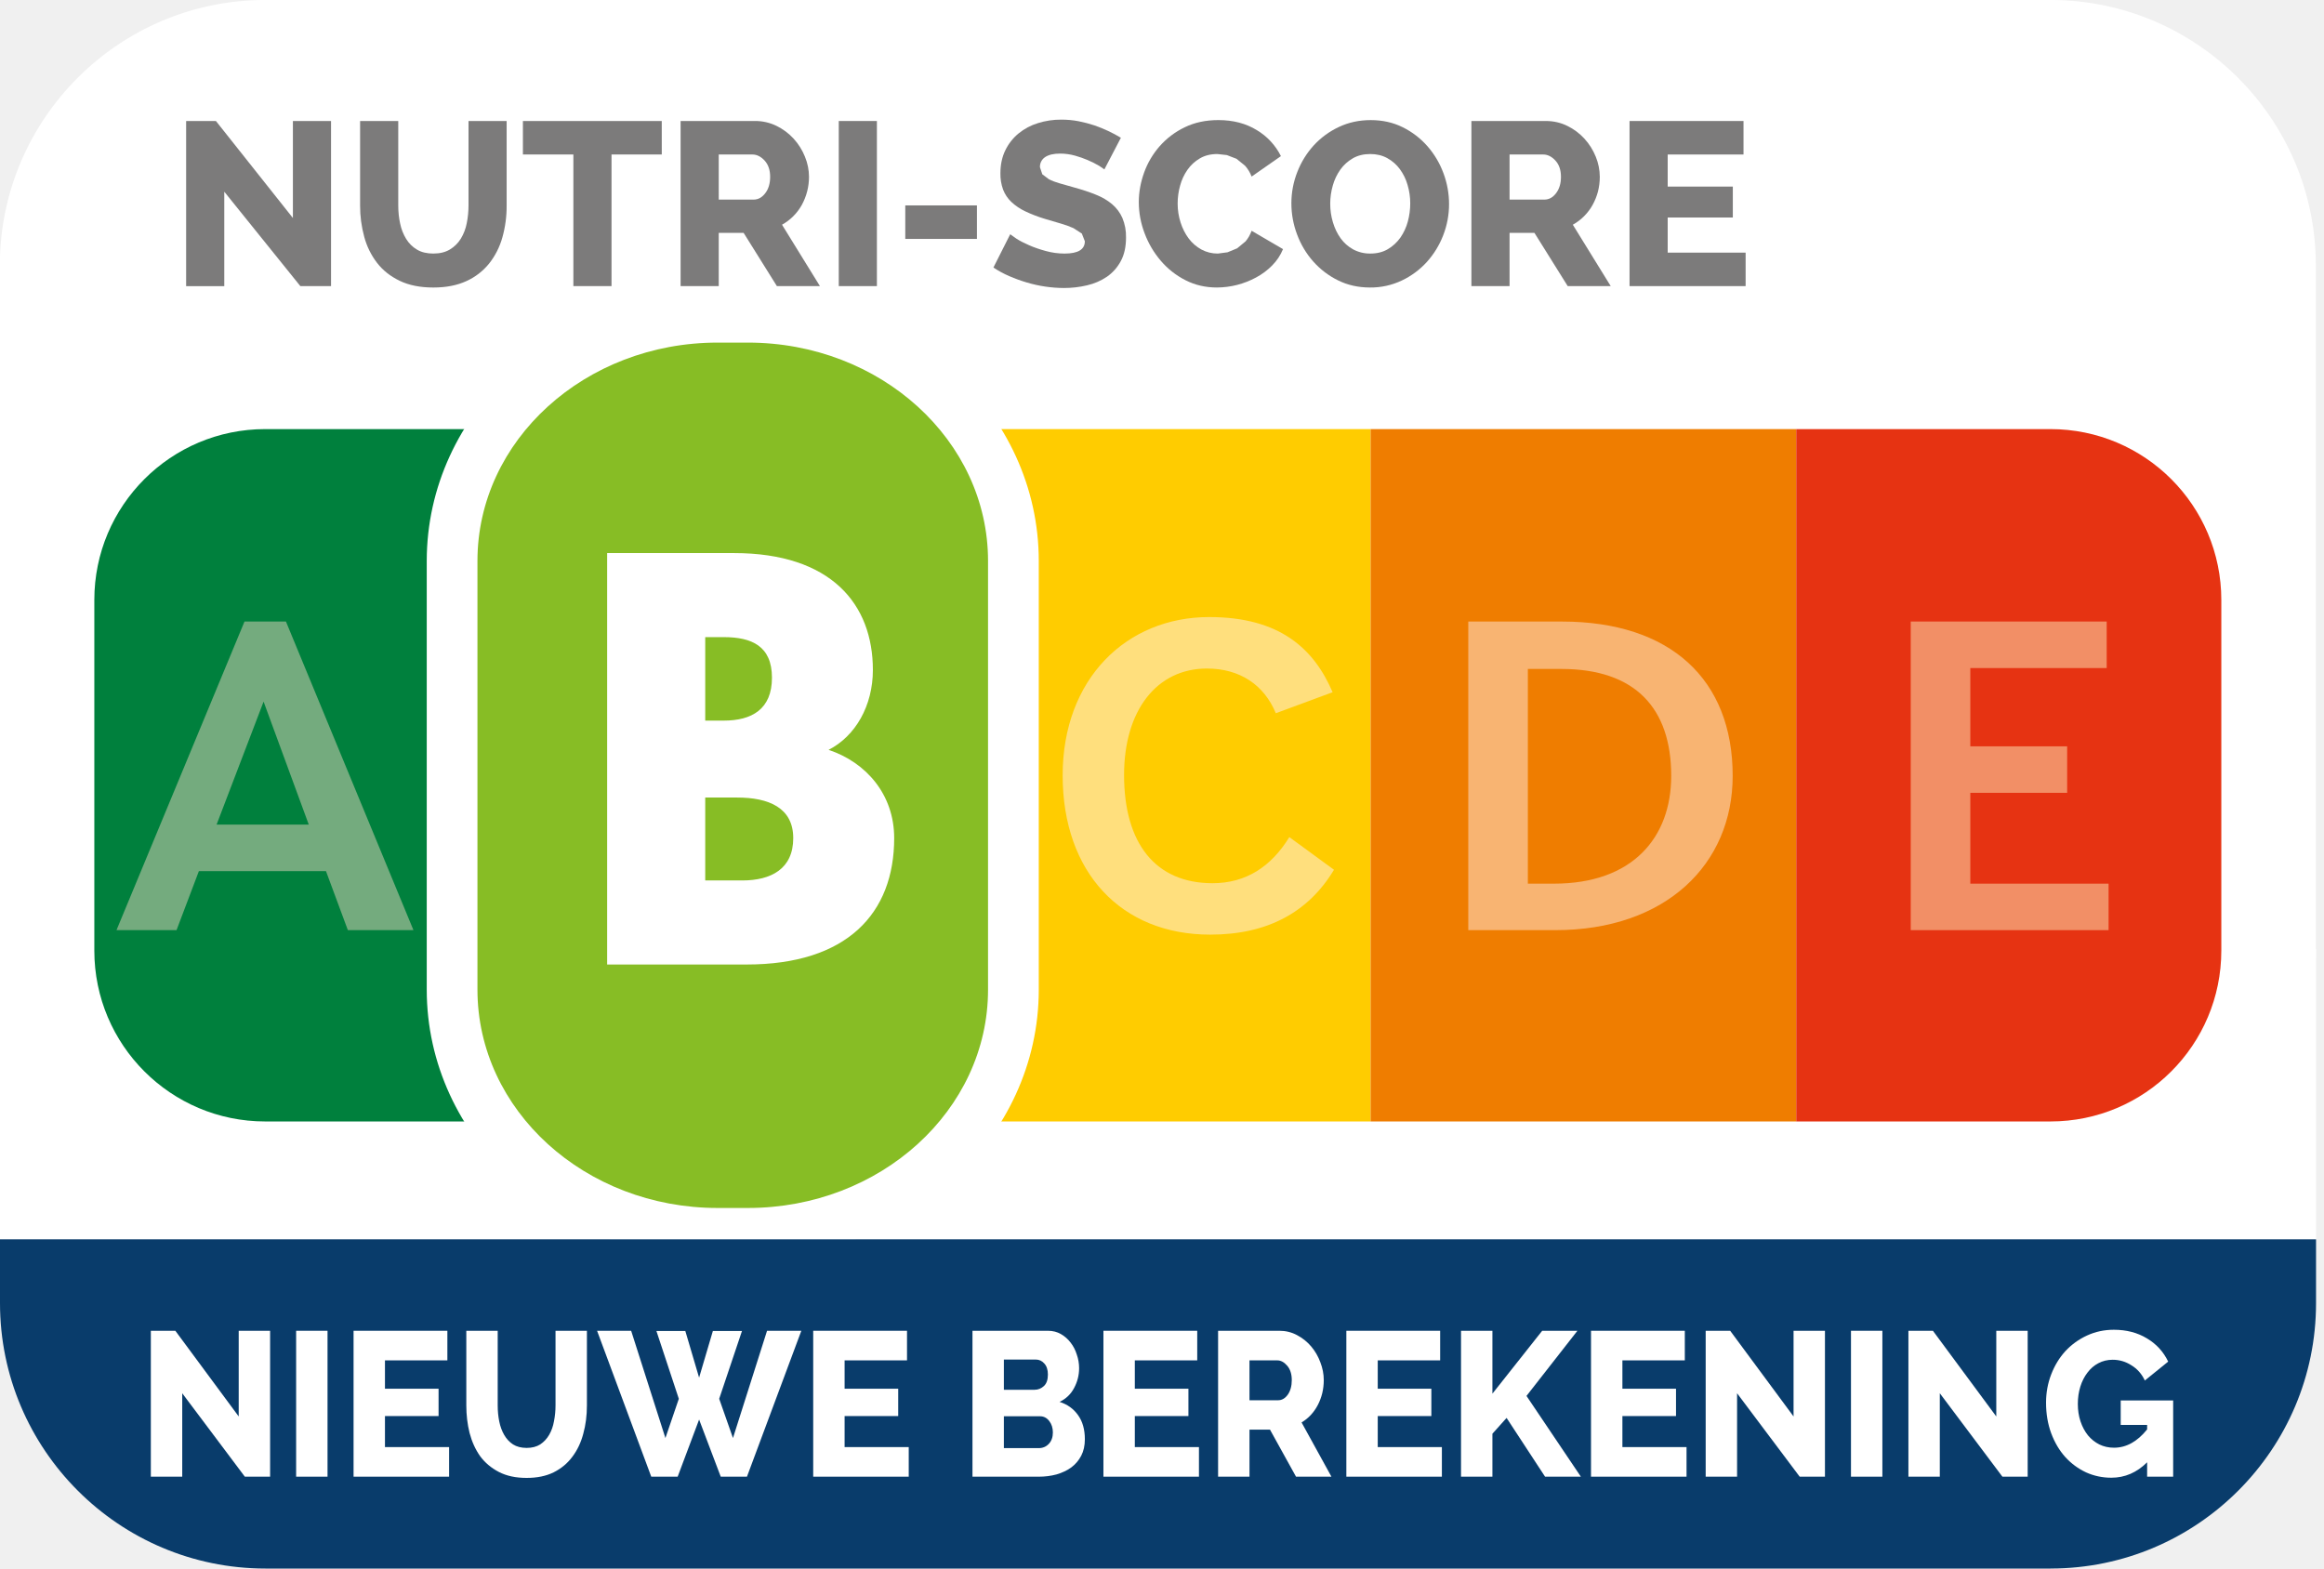
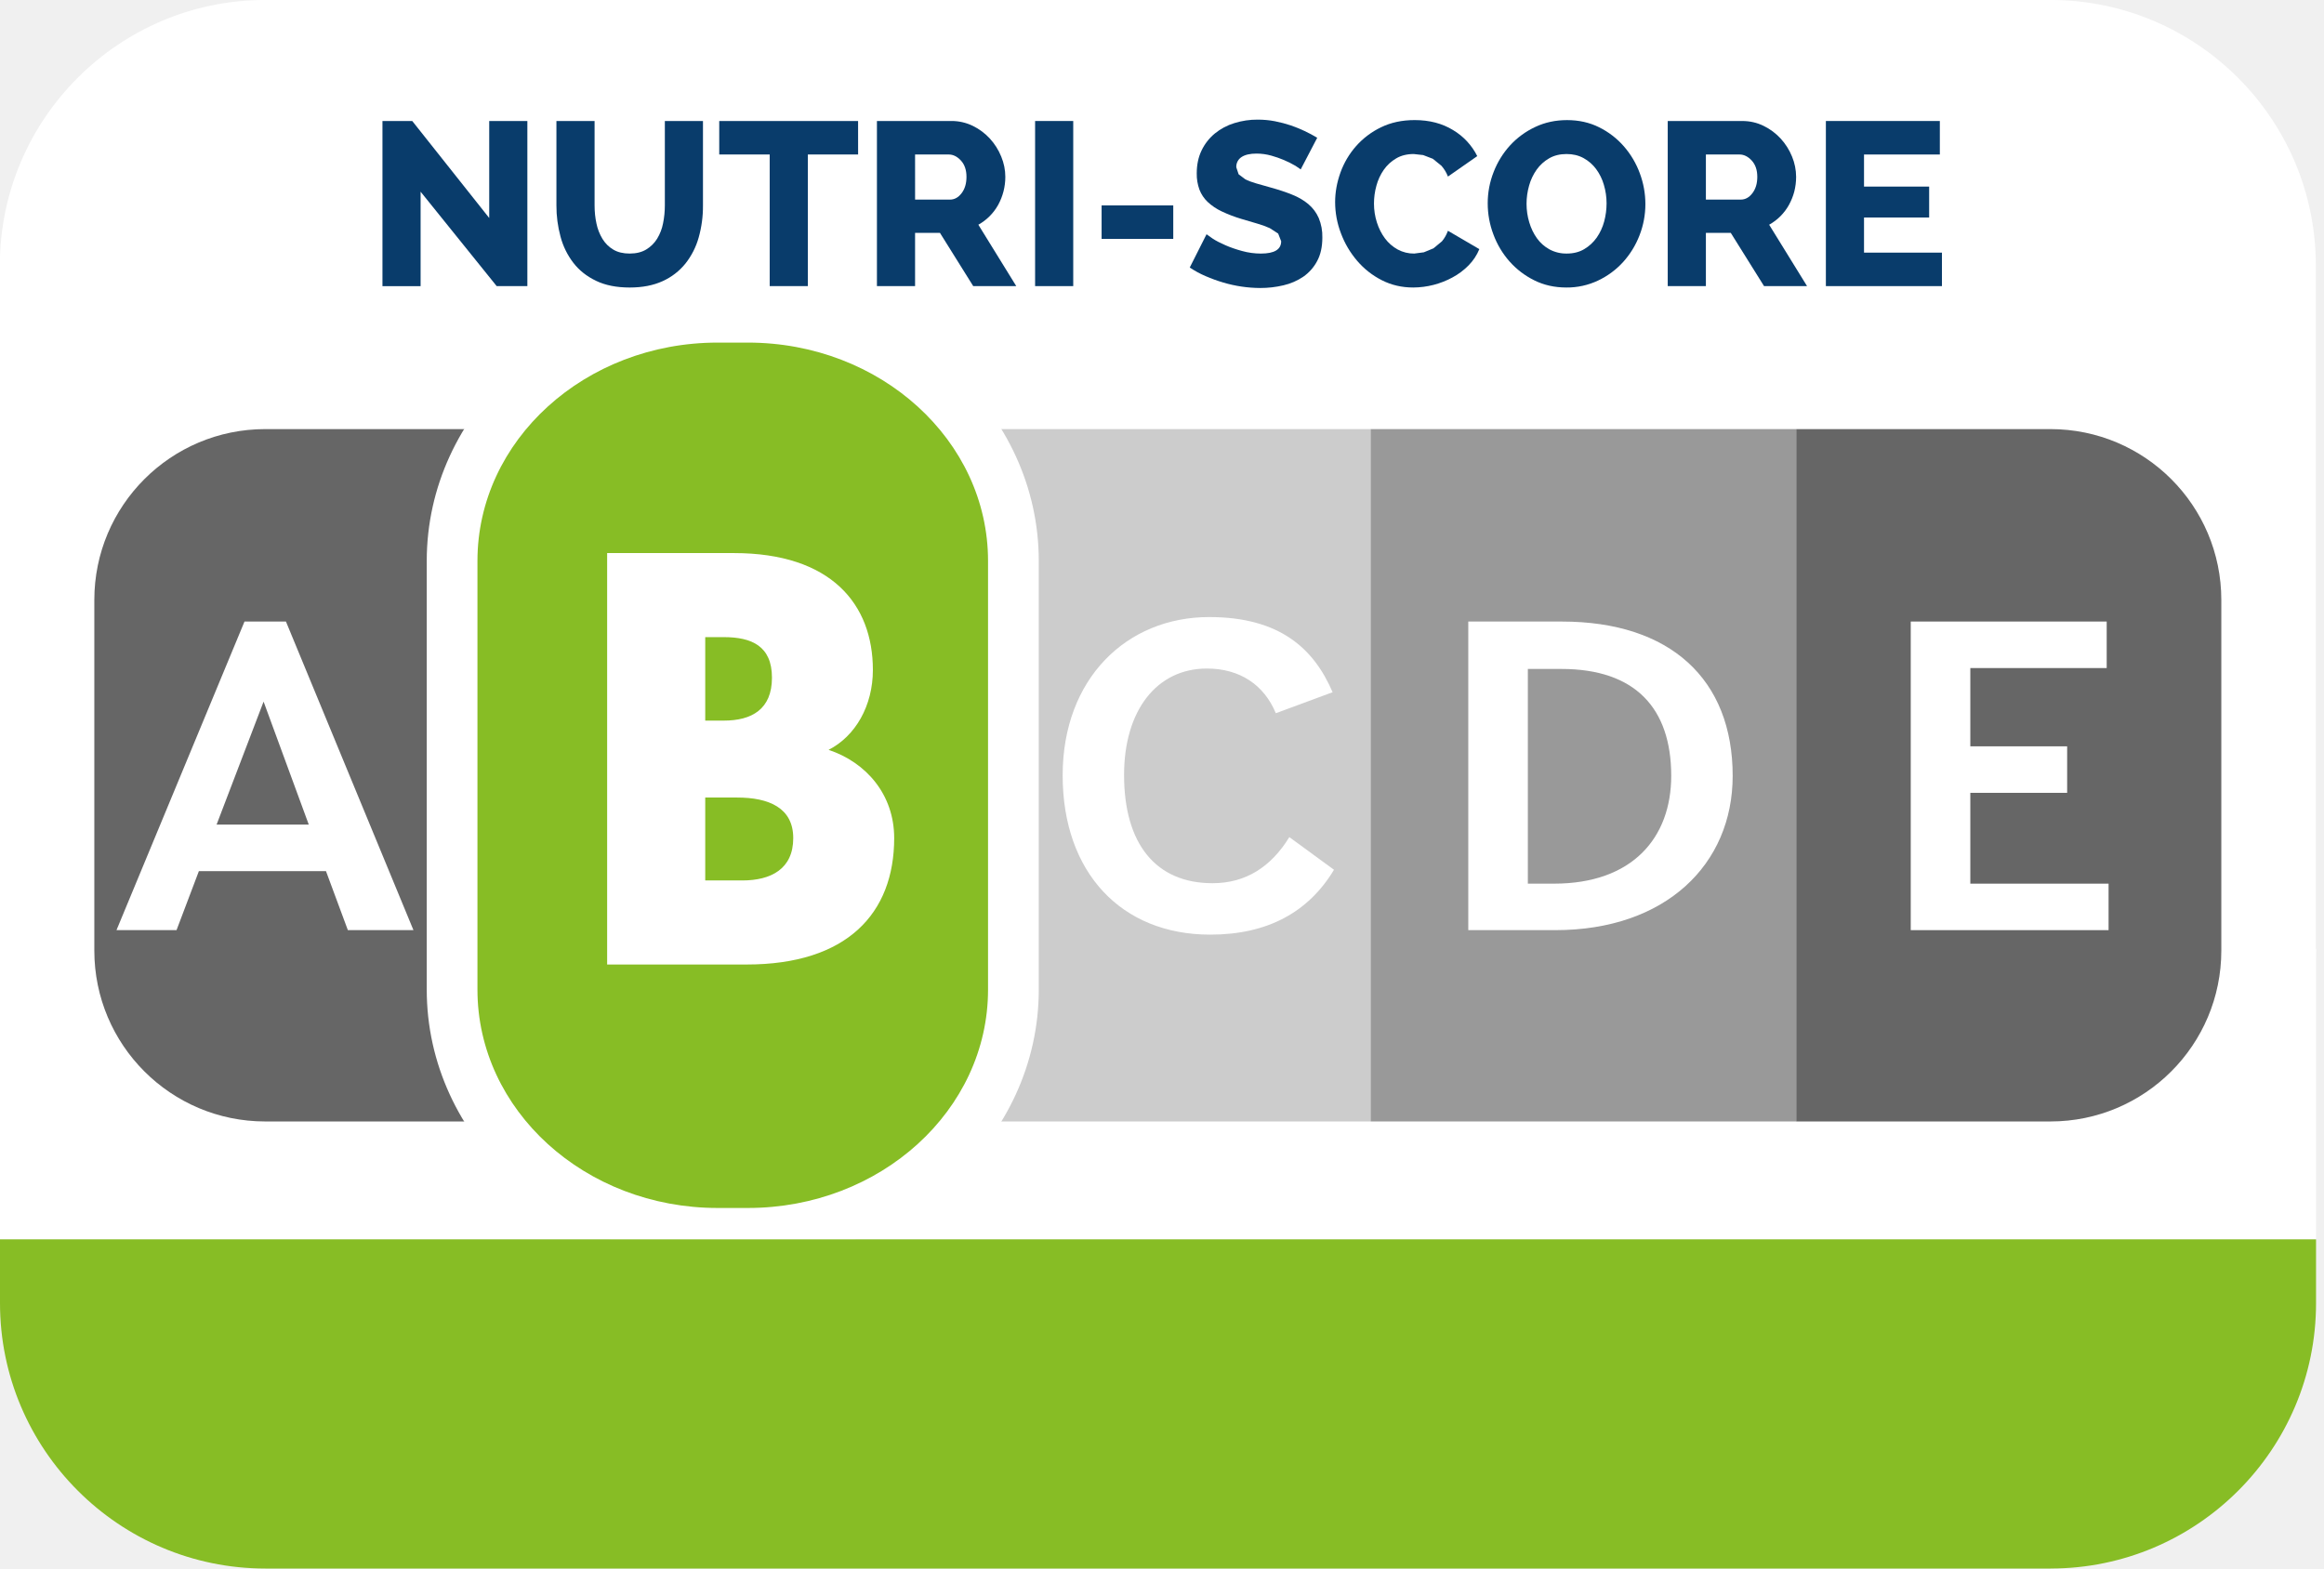
<svg xmlns="http://www.w3.org/2000/svg" id="svg2032" width="240" height="162" version="1.1" viewBox="0 0 240 162">
+   <defs id="defs1" />
  <rect style="fill:#ffffff;fill-opacity:1;stroke:none;stroke-width:2.653;stroke-linecap:round;stroke-linejoin:round;paint-order:stroke fill markers" id="rect18499" width="239.178" height="30" x="0" y="98" />
-   <g id="layer1">
-     <g id="g2493" fill-opacity="1" fill-rule="nonzero" stroke="none">
-       <path id="path364" fill="#fff" d="M211.749-.003H27.394c-15.117 0-27.41 12.3-27.41 27.413v70.766c0 15.116 12.291 27.413 27.407 27.413h30.546a31.623 31.623 0 0 0 16.176 4.409h3.118c5.958 0 11.502-1.633 16.176-4.41h118.342c15.114 0 27.407-12.296 27.407-27.412v-70.77c0-15.11-12.293-27.409-27.407-27.409" clip-path="url(#clipPath1866)" />
-       <path id="path366" fill="#fc0" d="M141.545 115.826h-43.95V44.318h43.95z" />
-       <path id="path368" fill="#ef7d00" d="M185.495 115.826h-43.95V44.318h43.95z" />
-       <path id="path380" fill="#e63312" d="M211.749 115.826h-26.254V44.318h26.254a17.647 17.647 0 0 1 17.647 17.647v36.213a17.65 17.65 0 0 1-17.647 17.648" clip-path="url(#clipPath1717)" />
-       <path id="path384" fill="#00803d" d="M27.391 115.826h26.252V44.318H27.391a17.647 17.647 0 0 0-17.65 17.647v36.213a17.65 17.65 0 0 0 17.65 17.648" clip-path="url(#clipPath1729)" />
-       <path id="path388" fill="#ffdf7d" d="M124.88 63.73c-8.556 0-15.139 6.378-15.139 16.353 0 10.027 6.055 16.447 15.236 16.447 5.914 0 10.142-2.31 12.785-6.7l-4.612-3.372c-1.875 3.05-4.473 4.76-7.933 4.76-5.863 0-9.134-4.067-9.134-11.181 0-6.652 3.366-10.99 8.556-10.99 3.414 0 5.914 1.706 7.115 4.616l5.865-2.17c-1.924-4.48-5.433-7.762-12.74-7.762" clip-path="url(#clipPath1735)" />
-       <path id="path392" fill="#f8b472" d="M157.782 91.265V69.09h3.463c7.642 0 11.342 4.065 11.342 11.04 0 6.376-3.987 11.134-12.11 11.134zm3.509-27.07h-9.661v31.871h8.99c11.391 0 18.314-6.788 18.314-15.934 0-9.977-6.444-15.938-17.64-15.938" clip-path="url(#clipPath1741)" />
-       <path id="path396" fill="#f28f66" d="M217.559 64.192h-20.236v31.874h20.43v-4.801h-14.278v-9.38h10v-4.803h-10v-8.084h14.084z" />
-       <path id="path400" fill="#7c7b7b" d="M23.161 19.799v9.754h-3.939V12.497h3.076l7.949 10.018V12.497h3.939V29.55h-3.169z" />
-       <path id="path412" fill="#7c7b7b" d="M44.756 26.187c.671 0 1.24-.139 1.704-.419.463-.28.843-.653 1.13-1.117a4.78 4.78 0 0 0 .611-1.597c.122-.6.183-1.214.183-1.839V12.5h3.937v8.716a11.894 11.894 0 0 1-.443 3.315 7.67 7.67 0 0 1-1.37 2.692 6.404 6.404 0 0 1-2.355 1.814c-.951.437-2.086.658-3.399.658-1.36 0-2.52-.23-3.482-.695-.962-.464-1.743-1.082-2.34-1.86a7.635 7.635 0 0 1-1.323-2.704 12.062 12.062 0 0 1-.422-3.22V12.5h3.941v8.716c0 .656.064 1.283.195 1.876a4.965 4.965 0 0 0 .622 1.585c.287.465.66.832 1.117 1.103.456.274 1.021.408 1.694.408" clip-path="url(#clipPath1747)" />
-       <path id="path416" fill="#7c7b7b" d="M68.342 15.957h-5.19V29.55h-3.94V15.957h-5.211v-3.46H68.34z" />
-       <path id="path428" fill="#7c7b7b" d="M70.286 29.55V12.497h7.684a4.965 4.965 0 0 1 2.225.507 5.903 5.903 0 0 1 1.765 1.32c.494.543.883 1.16 1.163 1.849.283.688.422 1.384.422 2.09a5.991 5.991 0 0 1-.744 2.906 5.283 5.283 0 0 1-2.041 2.041l3.915 6.34H80.23l-3.436-5.499h-2.569v5.5zm3.94-8.935h3.603c.464 0 .863-.218 1.2-.66.338-.441.504-1.004.504-1.692 0-.706-.192-1.265-.574-1.684-.386-.415-.803-.622-1.251-.622h-3.483z" />
-       <path id="path430" fill="#7c7b7b" d="M86.62 12.497h3.938V29.55H86.62z" />
-       <path id="path432" fill="#7c7b7b" d="M93.488 21.215h7.4v3.46h-7.4z" />
-       <path id="path444" fill="#7c7b7b" d="M114.05 17.495l-.529-.362a10.504 10.504 0 0 0-2.498-1.057 5.68 5.68 0 0 0-1.536-.214c-.675 0-1.191.119-1.551.36a1.185 1.185 0 0 0-.538 1.057l.24.721.684.514c.296.153.662.294 1.103.42.442.13.95.275 1.528.434.816.225 1.553.468 2.206.733.66.263 1.218.591 1.684.984.464.393.821.87 1.068 1.43a4.943 4.943 0 0 1 .373 2.017c0 .96-.18 1.772-.54 2.436a4.568 4.568 0 0 1-1.428 1.611 6.073 6.073 0 0 1-2.055.89 10.26 10.26 0 0 1-2.39.276 13.622 13.622 0 0 1-3.82-.565 15.906 15.906 0 0 1-1.825-.662 9.96 9.96 0 0 1-1.635-.888l1.733-3.435.646.456c.35.228.786.45 1.298.673.512.226 1.088.426 1.73.6a7.282 7.282 0 0 0 1.942.265c1.397 0 2.092-.425 2.092-1.273l-.311-.794-.866-.56a9.249 9.249 0 0 0-1.297-.47l-1.633-.482a14.28 14.28 0 0 1-2.041-.781 5.599 5.599 0 0 1-1.441-.971 3.471 3.471 0 0 1-.852-1.273 4.654 4.654 0 0 1-.278-1.682c0-.898.17-1.688.505-2.377a5.154 5.154 0 0 1 1.368-1.743 5.895 5.895 0 0 1 2.006-1.068 7.9 7.9 0 0 1 2.414-.36c.61 0 1.203.055 1.779.166.574.115 1.125.258 1.644.432a14.565 14.565 0 0 1 2.726 1.274z" clip-path="url(#clipPath1759)" />
-       <path id="path448" fill="#7c7b7b" d="M117.604 20.88c0-1.024.185-2.046.551-3.063a8.474 8.474 0 0 1 1.611-2.725 8.148 8.148 0 0 1 2.582-1.947c1.015-.496 2.174-.743 3.471-.743 1.521 0 2.843.344 3.964 1.032a6.494 6.494 0 0 1 2.498 2.69l-3.026 2.112a3.661 3.661 0 0 0-.673-1.116l-.889-.72-.997-.384-.974-.108c-.706 0-1.313.152-1.822.457a4.016 4.016 0 0 0-1.274 1.176 5.204 5.204 0 0 0-.757 1.633 6.845 6.845 0 0 0-.253 1.85c0 .673.101 1.321.3 1.946.198.624.48 1.176.838 1.657a4.1 4.1 0 0 0 1.311 1.141 3.5 3.5 0 0 0 1.706.42l.997-.131.993-.41.87-.72c.254-.296.463-.662.624-1.092l3.242 1.895a5.184 5.184 0 0 1-1.116 1.684 6.907 6.907 0 0 1-1.671 1.247 8.569 8.569 0 0 1-4.038 1.033c-1.181 0-2.267-.252-3.25-.755a8.27 8.27 0 0 1-2.547-2.006 9.432 9.432 0 0 1-1.669-2.833 8.997 8.997 0 0 1-.602-3.22" clip-path="url(#clipPath1765)" />
-       <path id="path452" fill="#7c7b7b" d="M141.48 29.694c-1.215 0-2.32-.247-3.314-.744a8.363 8.363 0 0 1-2.56-1.957 8.836 8.836 0 0 1-1.655-2.776 9.018 9.018 0 0 1-.589-3.216 8.77 8.77 0 0 1 .614-3.244 8.784 8.784 0 0 1 1.703-2.751 8.314 8.314 0 0 1 2.596-1.896c1-.472 2.094-.706 3.279-.706 1.213 0 2.321.245 3.31.741a8.216 8.216 0 0 1 2.56 1.97 8.875 8.875 0 0 1 1.646 2.786 9.1 9.1 0 0 1 .574 3.17 8.854 8.854 0 0 1-.61 3.245 8.85 8.85 0 0 1-1.692 2.75 8.289 8.289 0 0 1-2.582 1.908 7.472 7.472 0 0 1-3.28.72m-4.108-8.644c0 .655.093 1.29.278 1.907.183.617.448 1.165.792 1.648.344.479.777.863 1.298 1.152a3.641 3.641 0 0 0 1.787.43c.691 0 1.291-.152 1.803-.457.512-.302.94-.7 1.287-1.187a5.321 5.321 0 0 0 .768-1.655 7.275 7.275 0 0 0 .251-1.887c0-.657-.095-1.295-.278-1.91a5.13 5.13 0 0 0-.803-1.634 4.01 4.01 0 0 0-1.298-1.13c-.512-.28-1.096-.419-1.752-.419-.688 0-1.289.148-1.8.444a4.094 4.094 0 0 0-1.287 1.165 5.285 5.285 0 0 0-.78 1.644 6.841 6.841 0 0 0-.266 1.889" clip-path="url(#clipPath1773)" />
-       <path id="path456" fill="#7c7b7b" d="M151.952 29.55V12.497h7.686c.801 0 1.54.17 2.222.507a5.892 5.892 0 0 1 1.766 1.32c.496.543.882 1.16 1.165 1.849a5.539 5.539 0 0 1 .42 2.09c0 .53-.067 1.037-.19 1.525a6.029 6.029 0 0 1-.555 1.381 5.274 5.274 0 0 1-2.04 2.041l3.914 6.34h-4.442l-3.436-5.499h-2.569v5.5zm3.941-8.935h3.602c.463 0 .865-.218 1.2-.66.338-.441.506-1.004.506-1.692 0-.706-.193-1.265-.576-1.684-.387-.415-.804-.622-1.25-.622h-3.482z" />
-       <path id="path460" fill="#7c7b7b" d="M180.27 26.092v3.458h-11.986V12.497h11.769v3.46h-7.83v3.314h6.726v3.193h-6.726v3.628z" />
-       <path id="path464" fill="#74ab7e" d="M22.367 85.165l4.854-12.702 4.666 12.702zm7.163-20.97h-4.281L12.03 96.065h6.201l2.308-6.097h13.124l2.26 6.097h6.774z" />
-       <path id="path476" fill="#fff" d="M74.113 129.998c-16.566 0-30.043-12.466-30.043-27.788V57.936c0-15.324 13.477-27.79 30.043-27.79h3.118c16.566 0 30.043 12.468 30.043 27.79v44.274c0 15.322-13.477 27.788-30.043 27.788z" clip-path="url(#clipPath1779)" />
-       <path id="path480" fill="#87bd25" d="M77.231 124.761h-3.118c-13.704 0-24.806-10.096-24.806-22.553V57.936c0-12.455 11.104-22.553 24.804-22.553h3.12c13.7 0 24.804 10.098 24.804 22.553v44.274c0 12.455-11.104 22.551-24.804 22.551" clip-path="url(#clipPath1785)" />
-       <path id="path484" fill="#fff" d="M62.7 99.615V57.122h13.086c10.071 0 14.357 5.296 14.357 12.07 0 3.695-1.796 6.835-4.575 8.254 3.88 1.29 6.775 4.616 6.775 9.114 0 7.818-4.921 13.055-15.227 13.055zm10.13-25.19h1.912c2.893 0 4.978-1.17 4.978-4.434 0-3.263-2.085-4.188-4.978-4.188H72.83zm0 7.946v8.563h3.823c2.952 0 5.265-1.174 5.265-4.374 0-3.143-2.544-4.189-5.786-4.189z" />
-     </g>
-   </g>
-   <path id="path16330" clip-path="url(#clipPath1593)" style="fill:#093c6b;fill-opacity:1;fill-rule:nonzero;stroke:none" d="M 0 33.997 L 0 27.407 C 2.3684734e-15 12.296 12.298 -0.003 27.412 -0.003 L 211.77 -0.003 L 211.77 -0.001 C 226.882 -0.001 239.178 12.295 239.178 27.407 L 239.178 33.997 L 0 33.997 z " transform="matrix(1,0,0,-1,0,161.997)" />
-   <g id="g6039">
-     <path d="m 18.819,143.896 v 8.617 h -3.242 v -15.069 h 2.531 l 6.544,8.851 v -8.851 h 3.242 v 15.069 h -2.61 z" style="font-weight:800;font-size:20.484px;line-height:1.25;font-family:Raleway;-inkscape-font-specification:'Raleway Ultra-Bold';fill:#ffffff;stroke-width:0.512" id="path5974" />
-     <path d="m 30.582,152.513 v -15.069 h 3.242 v 15.069 z" style="font-weight:800;font-size:20.484px;line-height:1.25;font-family:Raleway;-inkscape-font-specification:'Raleway Ultra-Bold';fill:#ffffff;stroke-width:0.512" id="path5976" />
-     <path d="m 46.378,149.457 v 3.056 h -9.865 v -15.069 h 9.687 v 3.056 h -6.445 v 2.929 h 5.536 v 2.823 h -5.536 v 3.205 z" style="font-weight:800;font-size:20.484px;line-height:1.25;font-family:Raleway;-inkscape-font-specification:'Raleway Ultra-Bold';fill:#ffffff;stroke-width:0.512" id="path5978" />
-     <path d="m 54.384,149.542 q 0.83,0 1.404,-0.361 0.573,-0.382 0.929,-0.998 0.356,-0.616 0.494,-1.401 0.158,-0.807 0.158,-1.634 v -7.704 h 3.242 v 7.704 q 0,1.571 -0.376,2.929 -0.356,1.358 -1.127,2.377 -0.751,1.019 -1.937,1.613 -1.166,0.573 -2.788,0.573 -1.68,0 -2.867,-0.616 -1.186,-0.616 -1.937,-1.634 -0.731,-1.04 -1.087,-2.398 -0.336,-1.358 -0.336,-2.844 v -7.704 h 3.242 v 7.704 q 0,0.87 0.158,1.655 0.158,0.785 0.514,1.401 0.356,0.615 0.909,0.976 0.573,0.361 1.404,0.361 z" style="font-weight:800;font-size:20.484px;line-height:1.25;font-family:Raleway;-inkscape-font-specification:'Raleway Ultra-Bold';fill:#ffffff;stroke-width:0.512" id="path5980" />
-     <path d="m 67.788,137.465 h 2.985 l 1.423,4.818 1.423,-4.818 h 3.005 l -2.353,7.004 1.423,4.054 3.519,-11.079 H 82.754 l -5.615,15.069 h -2.708 l -2.234,-5.9 -2.214,5.9 h -2.728 l -5.595,-15.069 h 3.519 l 3.539,11.079 1.384,-4.054 z" style="font-weight:800;font-size:20.484px;line-height:1.25;font-family:Raleway;-inkscape-font-specification:'Raleway Ultra-Bold';fill:#ffffff;stroke-width:0.512" id="path5982" />
-     <path d="m 93.845,149.457 v 3.056 h -9.865 v -15.069 h 9.687 v 3.056 h -6.445 v 2.929 h 5.536 v 2.823 h -5.536 v 3.205 z" style="font-weight:800;font-size:20.484px;line-height:1.25;font-family:Raleway;-inkscape-font-specification:'Raleway Ultra-Bold';fill:#ffffff;stroke-width:0.512" id="path5984" />
-     <path d="m 112.033,148.651 q 0,0.976 -0.376,1.698 -0.376,0.722 -1.028,1.21 -0.652,0.467 -1.522,0.722 -0.87,0.233 -1.839,0.233 H 100.428 v -15.069 h 7.809 q 0.731,0 1.325,0.34 0.593,0.34 1.008,0.891 0.415,0.531 0.633,1.231 0.237,0.679 0.237,1.401 0,1.082 -0.514,2.038 -0.494,0.955 -1.502,1.443 1.206,0.382 1.898,1.358 0.712,0.976 0.712,2.504 z m -3.302,-0.7 q 0,-0.7 -0.376,-1.189 -0.376,-0.488 -0.949,-0.488 h -3.736 v 3.29 h 3.598 q 0.633,0 1.048,-0.446 0.415,-0.446 0.415,-1.167 z m -5.061,-7.535 v 3.12 h 3.183 q 0.534,0 0.949,-0.382 0.415,-0.382 0.415,-1.189 0,-0.743 -0.376,-1.146 -0.356,-0.403 -0.87,-0.403 z" style="font-weight:800;font-size:20.484px;line-height:1.25;font-family:Raleway;-inkscape-font-specification:'Raleway Ultra-Bold';fill:#ffffff;stroke-width:0.512" id="path5986" />
-     <path d="m 123.816,149.457 v 3.056 h -9.865 v -15.069 h 9.687 v 3.056 h -6.445 v 2.929 h 5.536 v 2.823 h -5.536 v 3.205 z" style="font-weight:800;font-size:20.484px;line-height:1.25;font-family:Raleway;-inkscape-font-specification:'Raleway Ultra-Bold';fill:#ffffff;stroke-width:0.512" id="path5988" />
-     <path d="m 125.793,152.513 v -15.069 h 6.326 q 0.988,0 1.819,0.446 0.85,0.446 1.463,1.167 0.613,0.722 0.949,1.634 0.356,0.913 0.356,1.847 0,0.7 -0.158,1.358 -0.158,0.637 -0.455,1.21 -0.297,0.573 -0.731,1.04 -0.415,0.446 -0.949,0.764 l 3.084,5.603 h -3.657 l -2.689,-4.86 h -2.115 v 4.86 z m 3.242,-7.895 h 2.965 q 0.573,0 0.988,-0.573 0.415,-0.594 0.415,-1.507 0,-0.934 -0.474,-1.486 -0.474,-0.552 -1.028,-0.552 h -2.867 z" style="font-weight:800;font-size:20.484px;line-height:1.25;font-family:Raleway;-inkscape-font-specification:'Raleway Ultra-Bold';fill:#ffffff;stroke-width:0.512" id="path5990" />
-     <path d="m 148.903,149.457 v 3.056 h -9.865 v -15.069 h 9.687 v 3.056 h -6.445 v 2.929 h 5.536 v 2.823 h -5.536 v 3.205 z" style="font-weight:800;font-size:20.484px;line-height:1.25;font-family:Raleway;-inkscape-font-specification:'Raleway Ultra-Bold';fill:#ffffff;stroke-width:0.512" id="path5992" />
-     <path d="m 150.88,152.513 v -15.069 h 3.242 v 6.495 l 5.14,-6.495 h 3.638 l -5.259,6.728 5.615,8.341 h -3.697 l -3.974,-6.07 -1.463,1.634 v 4.436 z" style="font-weight:800;font-size:20.484px;line-height:1.25;font-family:Raleway;-inkscape-font-specification:'Raleway Ultra-Bold';fill:#ffffff;stroke-width:0.512" id="path5994" />
-     <path d="m 174.169,149.457 v 3.056 h -9.865 v -15.069 h 9.687 v 3.056 h -6.445 v 2.929 h 5.536 v 2.823 h -5.536 v 3.205 z" style="font-weight:800;font-size:20.484px;line-height:1.25;font-family:Raleway;-inkscape-font-specification:'Raleway Ultra-Bold';fill:#ffffff;stroke-width:0.512" id="path5996" />
-     <path d="m 179.388,143.896 v 8.617 h -3.242 v -15.069 h 2.531 l 6.544,8.851 v -8.851 h 3.242 v 15.069 h -2.61 z" style="font-weight:800;font-size:20.484px;line-height:1.25;font-family:Raleway;-inkscape-font-specification:'Raleway Ultra-Bold';fill:#ffffff;stroke-width:0.512" id="path5998" />
-     <path d="m 191.151,152.513 v -15.069 h 3.242 v 15.069 z" style="font-weight:800;font-size:20.484px;line-height:1.25;font-family:Raleway;-inkscape-font-specification:'Raleway Ultra-Bold';fill:#ffffff;stroke-width:0.512" id="path6000" />
-     <path d="m 200.324,143.896 v 8.617 h -3.242 v -15.069 h 2.531 l 6.544,8.851 v -8.851 h 3.242 v 15.069 h -2.61 z" style="font-weight:800;font-size:20.484px;line-height:1.25;font-family:Raleway;-inkscape-font-specification:'Raleway Ultra-Bold';fill:#ffffff;stroke-width:0.512" id="path6002" />
-     <path d="m 221.735,151.028 q -1.601,1.592 -3.697,1.592 -1.384,0 -2.61,-0.552 -1.226,-0.573 -2.155,-1.592 -0.909,-1.019 -1.443,-2.441 -0.534,-1.443 -0.534,-3.162 0,-1.549 0.534,-2.929 0.534,-1.38 1.463,-2.398 0.949,-1.019 2.234,-1.613 1.285,-0.594 2.768,-0.594 1.957,0 3.42,0.891 1.463,0.87 2.194,2.398 l -2.412,1.953 q -0.474,-1.019 -1.384,-1.571 -0.89,-0.573 -1.937,-0.573 -0.811,0 -1.483,0.361 -0.652,0.34 -1.127,0.976 -0.474,0.616 -0.731,1.443 -0.257,0.828 -0.257,1.783 0,0.976 0.277,1.804 0.277,0.828 0.771,1.443 0.494,0.594 1.166,0.934 0.692,0.34 1.522,0.34 1.898,0 3.42,-1.889 v -0.467 h -2.728 v -2.526 h 5.417 v 7.874 h -2.689 z" style="font-weight:800;font-size:20.484px;line-height:1.25;font-family:Raleway;-inkscape-font-specification:'Raleway Ultra-Bold';fill:#ffffff;stroke-width:0.512" id="path6004" />
-   </g>
+   <path id="path364" fill="#ffffff" d="M 211.749,-0.003 H 27.394 c -15.117,0 -27.41,12.3 -27.41,27.413 v 70.766 c 0,15.116 12.291,27.413 27.407,27.413 h 30.546 a 31.623,31.623 0 0 0 16.176,4.409 h 3.118 c 5.958,0 11.502,-1.633 16.176,-4.41 h 118.342 c 15.114,0 27.407,-12.296 27.407,-27.412 v -70.77 c 0,-15.11 -12.293,-27.409 -27.407,-27.409" clip-path="url(#clipPath1866)" style="fill-opacity:1;fill-rule:nonzero;stroke:none" />
+   <path id="path366" fill="#ffcc00" d="M 141.545,115.826 H 97.595 V 44.318 h 43.95 z" style="fill-opacity:1;fill-rule:nonzero;stroke:none;fill:#cccccc" />
+   <path id="path368" fill="#ef7d00" d="m 185.495,115.826 h -43.95 V 44.318 h 43.95 z" style="fill-opacity:1;fill-rule:nonzero;stroke:none;fill:#999999" />
+   <path id="path380" fill="#e63312" d="M 211.749,115.826 H 185.495 V 44.318 h 26.254 a 17.647,17.647 0 0 1 17.647,17.647 v 36.213 a 17.65,17.65 0 0 1 -17.647,17.648" clip-path="url(#clipPath1717)" style="fill-opacity:1;fill-rule:nonzero;stroke:none;fill:#666666" />
+   <path id="path384" fill="#00803d" d="M 27.391,115.826 H 53.643 V 44.318 H 27.391 A 17.647,17.647 0 0 0 9.741,61.965 v 36.213 a 17.65,17.65 0 0 0 17.65,17.648" clip-path="url(#clipPath1729)" style="fill-opacity:1;fill-rule:nonzero;stroke:none;fill:#666666" />
+   <path id="path388" fill="#ffdf7d" d="m 124.88,63.73 c -8.556,0 -15.139,6.378 -15.139,16.353 0,10.027 6.055,16.447 15.236,16.447 5.914,0 10.142,-2.31 12.785,-6.7 l -4.612,-3.372 c -1.875,3.05 -4.473,4.76 -7.933,4.76 -5.863,0 -9.134,-4.067 -9.134,-11.181 0,-6.652 3.366,-10.99 8.556,-10.99 3.414,0 5.914,1.706 7.115,4.616 l 5.865,-2.17 c -1.924,-4.48 -5.433,-7.762 -12.74,-7.762" clip-path="url(#clipPath1735)" style="fill-opacity:1;fill-rule:nonzero;stroke:none;fill:#ffffff" />
+   <path id="path392" fill="#f8b472" d="M 157.782,91.265 V 69.09 h 3.463 c 7.642,0 11.342,4.065 11.342,11.04 0,6.376 -3.987,11.134 -12.11,11.134 z m 3.509,-27.07 h -9.661 v 31.871 h 8.99 c 11.391,0 18.314,-6.788 18.314,-15.934 0,-9.977 -6.444,-15.938 -17.64,-15.938" clip-path="url(#clipPath1741)" style="fill-opacity:1;fill-rule:nonzero;stroke:none;fill:#ffffff" />
+   <path id="path396" fill="#f28f66" d="m 217.559,64.192 h -20.236 v 31.874 h 20.43 v -4.801 h -14.278 v -9.38 h 10 v -4.803 h -10 v -8.084 h 14.084 z" style="fill-opacity:1;fill-rule:nonzero;stroke:none;fill:#ffffff" />
+   <path id="path400" fill="#7c7b7b" d="m 43.436,19.799 v 9.754 h -3.939 V 12.497 h 3.076 l 7.949,10.018 V 12.497 h 3.939 V 29.55 h -3.169 z" style="fill-opacity:1;fill-rule:nonzero;stroke:none;fill:#093c6b" />
+   <path id="path412" fill="#7c7b7b" d="m 65.031,26.187 c 0.671,0 1.24,-0.139 1.704,-0.419 0.463,-0.28 0.843,-0.653 1.13,-1.117 a 4.78,4.78 0 0 0 0.611,-1.597 c 0.122,-0.6 0.183,-1.214 0.183,-1.839 V 12.5 h 3.937 v 8.716 a 11.894,11.894 0 0 1 -0.443,3.315 7.67,7.67 0 0 1 -1.37,2.692 6.404,6.404 0 0 1 -2.355,1.814 c -0.951,0.437 -2.086,0.658 -3.399,0.658 -1.36,0 -2.52,-0.23 -3.482,-0.695 -0.962,-0.464 -1.743,-1.082 -2.34,-1.86 a 7.635,7.635 0 0 1 -1.323,-2.704 12.062,12.062 0 0 1 -0.422,-3.22 V 12.5 h 3.941 v 8.716 c 0,0.656 0.064,1.283 0.195,1.876 a 4.965,4.965 0 0 0 0.622,1.585 c 0.287,0.465 0.66,0.832 1.117,1.103 0.456,0.274 1.021,0.408 1.694,0.408" clip-path="url(#clipPath1747)" style="fill-opacity:1;fill-rule:nonzero;stroke:none;fill:#093c6b" />
+   <path id="path416" fill="#7c7b7b" d="m 88.617,15.957 h -5.19 V 29.55 h -3.94 V 15.957 h -5.211 v -3.46 h 14.339 z" style="fill-opacity:1;fill-rule:nonzero;stroke:none;fill:#093c6b" />
+   <path id="path428" fill="#7c7b7b" d="M 90.561,29.55 V 12.497 h 7.684 a 4.965,4.965 0 0 1 2.225,0.507 5.903,5.903 0 0 1 1.765,1.32 c 0.494,0.543 0.883,1.16 1.163,1.849 0.283,0.688 0.422,1.384 0.422,2.09 a 5.991,5.991 0 0 1 -0.744,2.906 5.283,5.283 0 0 1 -2.041,2.041 l 3.915,6.34 h -4.445 l -3.436,-5.499 h -2.569 v 5.5 z m 3.94,-8.935 h 3.603 c 0.464,0 0.863,-0.218 1.2,-0.66 0.338,-0.441 0.504,-1.004 0.504,-1.692 0,-0.706 -0.192,-1.265 -0.574,-1.684 -0.386,-0.415 -0.803,-0.622 -1.251,-0.622 h -3.483 z" style="fill-opacity:1;fill-rule:nonzero;stroke:none;fill:#093c6b" />
+   <path id="path430" fill="#7c7b7b" d="m 106.895,12.497 h 3.938 V 29.55 h -3.938 z" style="fill-opacity:1;fill-rule:nonzero;stroke:none;fill:#093c6b" />
+   <path id="path432" fill="#7c7b7b" d="m 113.763,21.215 h 7.4 v 3.46 h -7.4 z" style="fill-opacity:1;fill-rule:nonzero;stroke:none;fill:#093c6b" />
+   <path id="path444" fill="#7c7b7b" d="m 134.325,17.495 -0.529,-0.362 a 10.504,10.504 0 0 0 -2.498,-1.057 5.68,5.68 0 0 0 -1.536,-0.214 c -0.675,0 -1.191,0.119 -1.551,0.36 a 1.185,1.185 0 0 0 -0.538,1.057 l 0.24,0.721 0.684,0.514 c 0.296,0.153 0.662,0.294 1.103,0.42 0.442,0.13 0.95,0.275 1.528,0.434 0.816,0.225 1.553,0.468 2.206,0.733 0.66,0.263 1.218,0.591 1.684,0.984 0.464,0.393 0.821,0.87 1.068,1.43 a 4.943,4.943 0 0 1 0.373,2.017 c 0,0.96 -0.18,1.772 -0.54,2.436 a 4.568,4.568 0 0 1 -1.428,1.611 6.073,6.073 0 0 1 -2.055,0.89 10.26,10.26 0 0 1 -2.39,0.276 13.622,13.622 0 0 1 -3.82,-0.565 15.906,15.906 0 0 1 -1.825,-0.662 9.96,9.96 0 0 1 -1.635,-0.888 l 1.733,-3.435 0.646,0.456 c 0.35,0.228 0.786,0.45 1.298,0.673 0.512,0.226 1.088,0.426 1.73,0.6 a 7.282,7.282 0 0 0 1.942,0.265 c 1.397,0 2.092,-0.425 2.092,-1.273 l -0.311,-0.794 -0.866,-0.56 a 9.249,9.249 0 0 0 -1.297,-0.47 l -1.633,-0.482 a 14.28,14.28 0 0 1 -2.041,-0.781 5.599,5.599 0 0 1 -1.441,-0.971 3.471,3.471 0 0 1 -0.852,-1.273 4.654,4.654 0 0 1 -0.278,-1.682 c 0,-0.898 0.17,-1.688 0.505,-2.377 a 5.154,5.154 0 0 1 1.368,-1.743 5.895,5.895 0 0 1 2.006,-1.068 7.9,7.9 0 0 1 2.414,-0.36 c 0.61,0 1.203,0.055 1.779,0.166 0.574,0.115 1.125,0.258 1.644,0.432 a 14.565,14.565 0 0 1 2.726,1.274 z" clip-path="url(#clipPath1759)" style="fill-opacity:1;fill-rule:nonzero;stroke:none;fill:#093c6b" />
+   <path id="path448" fill="#7c7b7b" d="m 137.879,20.88 c 0,-1.024 0.185,-2.046 0.551,-3.063 a 8.474,8.474 0 0 1 1.611,-2.725 8.148,8.148 0 0 1 2.582,-1.947 c 1.015,-0.496 2.174,-0.743 3.471,-0.743 1.521,0 2.843,0.344 3.964,1.032 a 6.494,6.494 0 0 1 2.498,2.69 l -3.026,2.112 a 3.661,3.661 0 0 0 -0.673,-1.116 l -0.889,-0.72 -0.997,-0.384 -0.974,-0.108 c -0.706,0 -1.313,0.152 -1.822,0.457 a 4.016,4.016 0 0 0 -1.274,1.176 5.204,5.204 0 0 0 -0.757,1.633 6.845,6.845 0 0 0 -0.253,1.85 c 0,0.673 0.101,1.321 0.3,1.946 0.198,0.624 0.48,1.176 0.838,1.657 a 4.1,4.1 0 0 0 1.311,1.141 3.5,3.5 0 0 0 1.706,0.42 l 0.997,-0.131 0.993,-0.41 0.87,-0.72 c 0.254,-0.296 0.463,-0.662 0.624,-1.092 l 3.242,1.895 a 5.184,5.184 0 0 1 -1.116,1.684 6.907,6.907 0 0 1 -1.671,1.247 8.569,8.569 0 0 1 -4.038,1.033 c -1.181,0 -2.267,-0.252 -3.25,-0.755 a 8.27,8.27 0 0 1 -2.547,-2.006 9.432,9.432 0 0 1 -1.669,-2.833 8.997,8.997 0 0 1 -0.602,-3.22" clip-path="url(#clipPath1765)" style="fill-opacity:1;fill-rule:nonzero;stroke:none;fill:#093c6b" />
+   <path id="path452" fill="#7c7b7b" d="m 161.755,29.694 c -1.215,0 -2.32,-0.247 -3.314,-0.744 a 8.363,8.363 0 0 1 -2.56,-1.957 8.836,8.836 0 0 1 -1.655,-2.776 9.018,9.018 0 0 1 -0.589,-3.216 8.77,8.77 0 0 1 0.614,-3.244 8.784,8.784 0 0 1 1.703,-2.751 8.314,8.314 0 0 1 2.596,-1.896 c 1,-0.472 2.094,-0.706 3.279,-0.706 1.213,0 2.321,0.245 3.31,0.741 a 8.216,8.216 0 0 1 2.56,1.97 8.875,8.875 0 0 1 1.646,2.786 9.1,9.1 0 0 1 0.574,3.17 8.854,8.854 0 0 1 -0.61,3.245 8.85,8.85 0 0 1 -1.692,2.75 8.289,8.289 0 0 1 -2.582,1.908 7.472,7.472 0 0 1 -3.28,0.72 m -4.108,-8.644 c 0,0.655 0.093,1.29 0.278,1.907 0.183,0.617 0.448,1.165 0.792,1.648 0.344,0.479 0.777,0.863 1.298,1.152 a 3.641,3.641 0 0 0 1.787,0.43 c 0.691,0 1.291,-0.152 1.803,-0.457 0.512,-0.302 0.94,-0.7 1.287,-1.187 a 5.321,5.321 0 0 0 0.768,-1.655 7.275,7.275 0 0 0 0.251,-1.887 c 0,-0.657 -0.095,-1.295 -0.278,-1.91 a 5.13,5.13 0 0 0 -0.803,-1.634 4.01,4.01 0 0 0 -1.298,-1.13 c -0.512,-0.28 -1.096,-0.419 -1.752,-0.419 -0.688,0 -1.289,0.148 -1.8,0.444 a 4.094,4.094 0 0 0 -1.287,1.165 5.285,5.285 0 0 0 -0.78,1.644 6.841,6.841 0 0 0 -0.266,1.889" clip-path="url(#clipPath1773)" style="fill-opacity:1;fill-rule:nonzero;stroke:none;fill:#093c6b" />
+   <path id="path456" fill="#7c7b7b" d="M 172.227,29.55 V 12.497 h 7.686 c 0.801,0 1.54,0.17 2.222,0.507 a 5.892,5.892 0 0 1 1.766,1.32 c 0.496,0.543 0.882,1.16 1.165,1.849 a 5.539,5.539 0 0 1 0.42,2.09 c 0,0.53 -0.067,1.037 -0.19,1.525 a 6.029,6.029 0 0 1 -0.555,1.381 5.274,5.274 0 0 1 -2.04,2.041 l 3.914,6.34 h -4.442 l -3.436,-5.499 h -2.569 v 5.5 z m 3.941,-8.935 h 3.602 c 0.463,0 0.865,-0.218 1.2,-0.66 0.338,-0.441 0.506,-1.004 0.506,-1.692 0,-0.706 -0.193,-1.265 -0.576,-1.684 -0.387,-0.415 -0.804,-0.622 -1.25,-0.622 h -3.482 z" style="fill-opacity:1;fill-rule:nonzero;stroke:none;fill:#093c6b" />
+   <path id="path460" fill="#7c7b7b" d="m 200.545,26.092 v 3.458 h -11.986 V 12.497 h 11.769 v 3.46 h -7.83 v 3.314 h 6.726 v 3.193 h -6.726 v 3.628 z" style="fill-opacity:1;fill-rule:nonzero;stroke:none;fill:#093c6b" />
+   <path id="path464" fill="#74ab7e" d="m 22.367,85.165 4.854,-12.702 4.666,12.702 z M 29.53,64.195 H 25.249 L 12.03,96.065 h 6.201 l 2.308,-6.097 h 13.124 l 2.26,6.097 h 6.774 z" style="fill-opacity:1;fill-rule:nonzero;stroke:none;fill:#ffffff" />
+   <path id="path476" fill="#ffffff" d="M 74.113,129.998 C 57.547,129.998 44.07,117.532 44.07,102.21 V 57.936 c 0,-15.324 13.477,-27.79 30.043,-27.79 h 3.118 c 16.566,0 30.043,12.468 30.043,27.79 v 44.274 c 0,15.322 -13.477,27.788 -30.043,27.788 z" clip-path="url(#clipPath1779)" style="fill-opacity:1;fill-rule:nonzero;stroke:none" />
+   <path id="path480" fill="#87bd25" d="m 77.231,124.761 h -3.118 c -13.704,0 -24.806,-10.096 -24.806,-22.553 V 57.936 c 0,-12.455 11.104,-22.553 24.804,-22.553 h 3.12 c 13.7,0 24.804,10.098 24.804,22.553 v 44.274 c 0,12.455 -11.104,22.551 -24.804,22.551" clip-path="url(#clipPath1785)" style="fill-opacity:1;fill-rule:nonzero;stroke:none" />
+   <path id="path484" fill="#ffffff" d="M 62.7,99.615 V 57.122 h 13.086 c 10.071,0 14.357,5.296 14.357,12.07 0,3.695 -1.796,6.835 -4.575,8.254 3.88,1.29 6.775,4.616 6.775,9.114 0,7.818 -4.921,13.055 -15.227,13.055 z m 10.13,-25.19 h 1.912 c 2.893,0 4.978,-1.17 4.978,-4.434 0,-3.263 -2.085,-4.188 -4.978,-4.188 H 72.83 Z m 0,7.946 v 8.563 h 3.823 c 2.952,0 5.265,-1.174 5.265,-4.374 0,-3.143 -2.544,-4.189 -5.786,-4.189 z" style="fill-opacity:1;fill-rule:nonzero;stroke:none" />
+   <path id="path16330" clip-path="url(#clipPath1593)" style="fill:#87bd25;fill-opacity:1;fill-rule:nonzero;stroke:none" d="M 0 33.997 L 0 27.407 C 2.3684734e-15 12.296 12.298 -0.003 27.412 -0.003 L 211.77 -0.003 L 211.77 -0.001 C 226.882 -0.001 239.178 12.295 239.178 27.407 L 239.178 33.997 L 0 33.997 z " transform="matrix(1,0,0,-1,0,161.997)" />
</svg>
